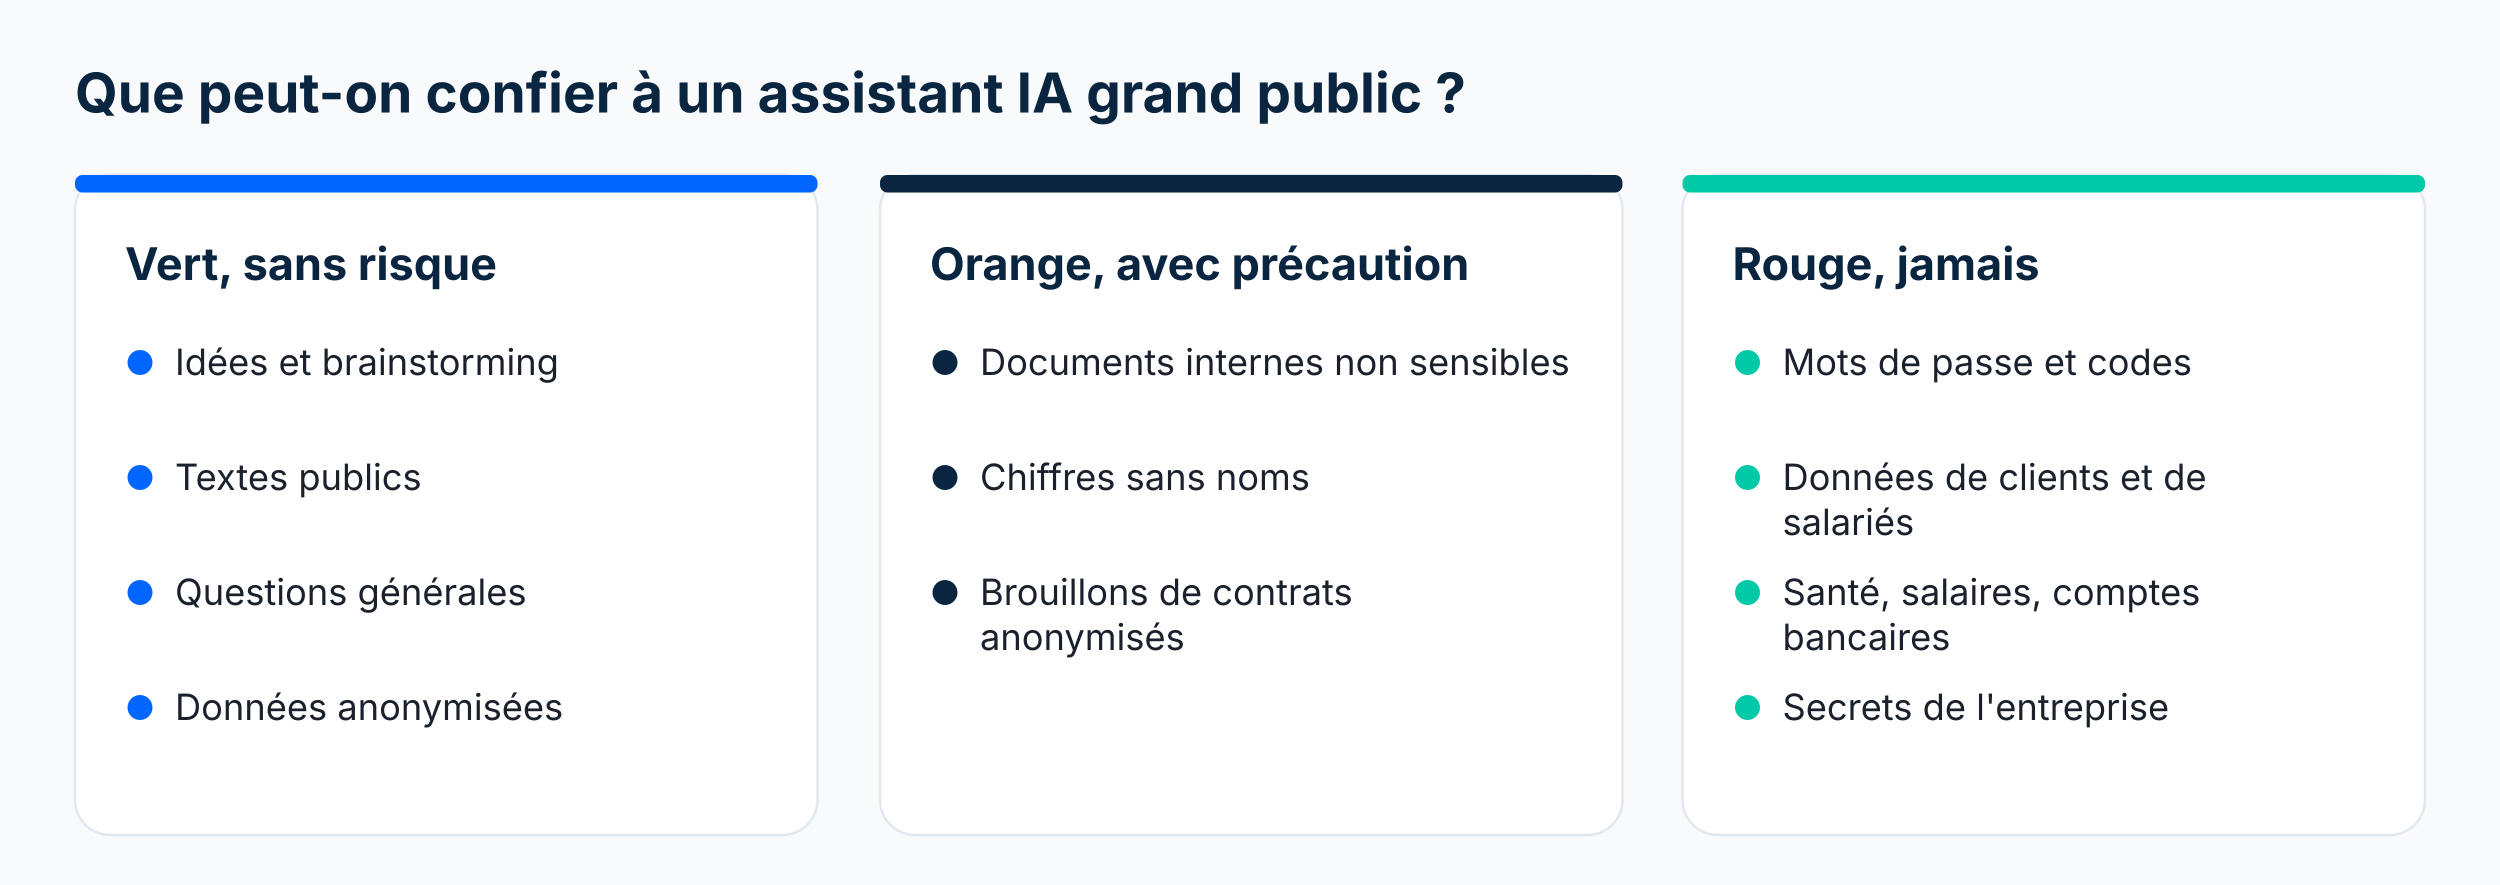
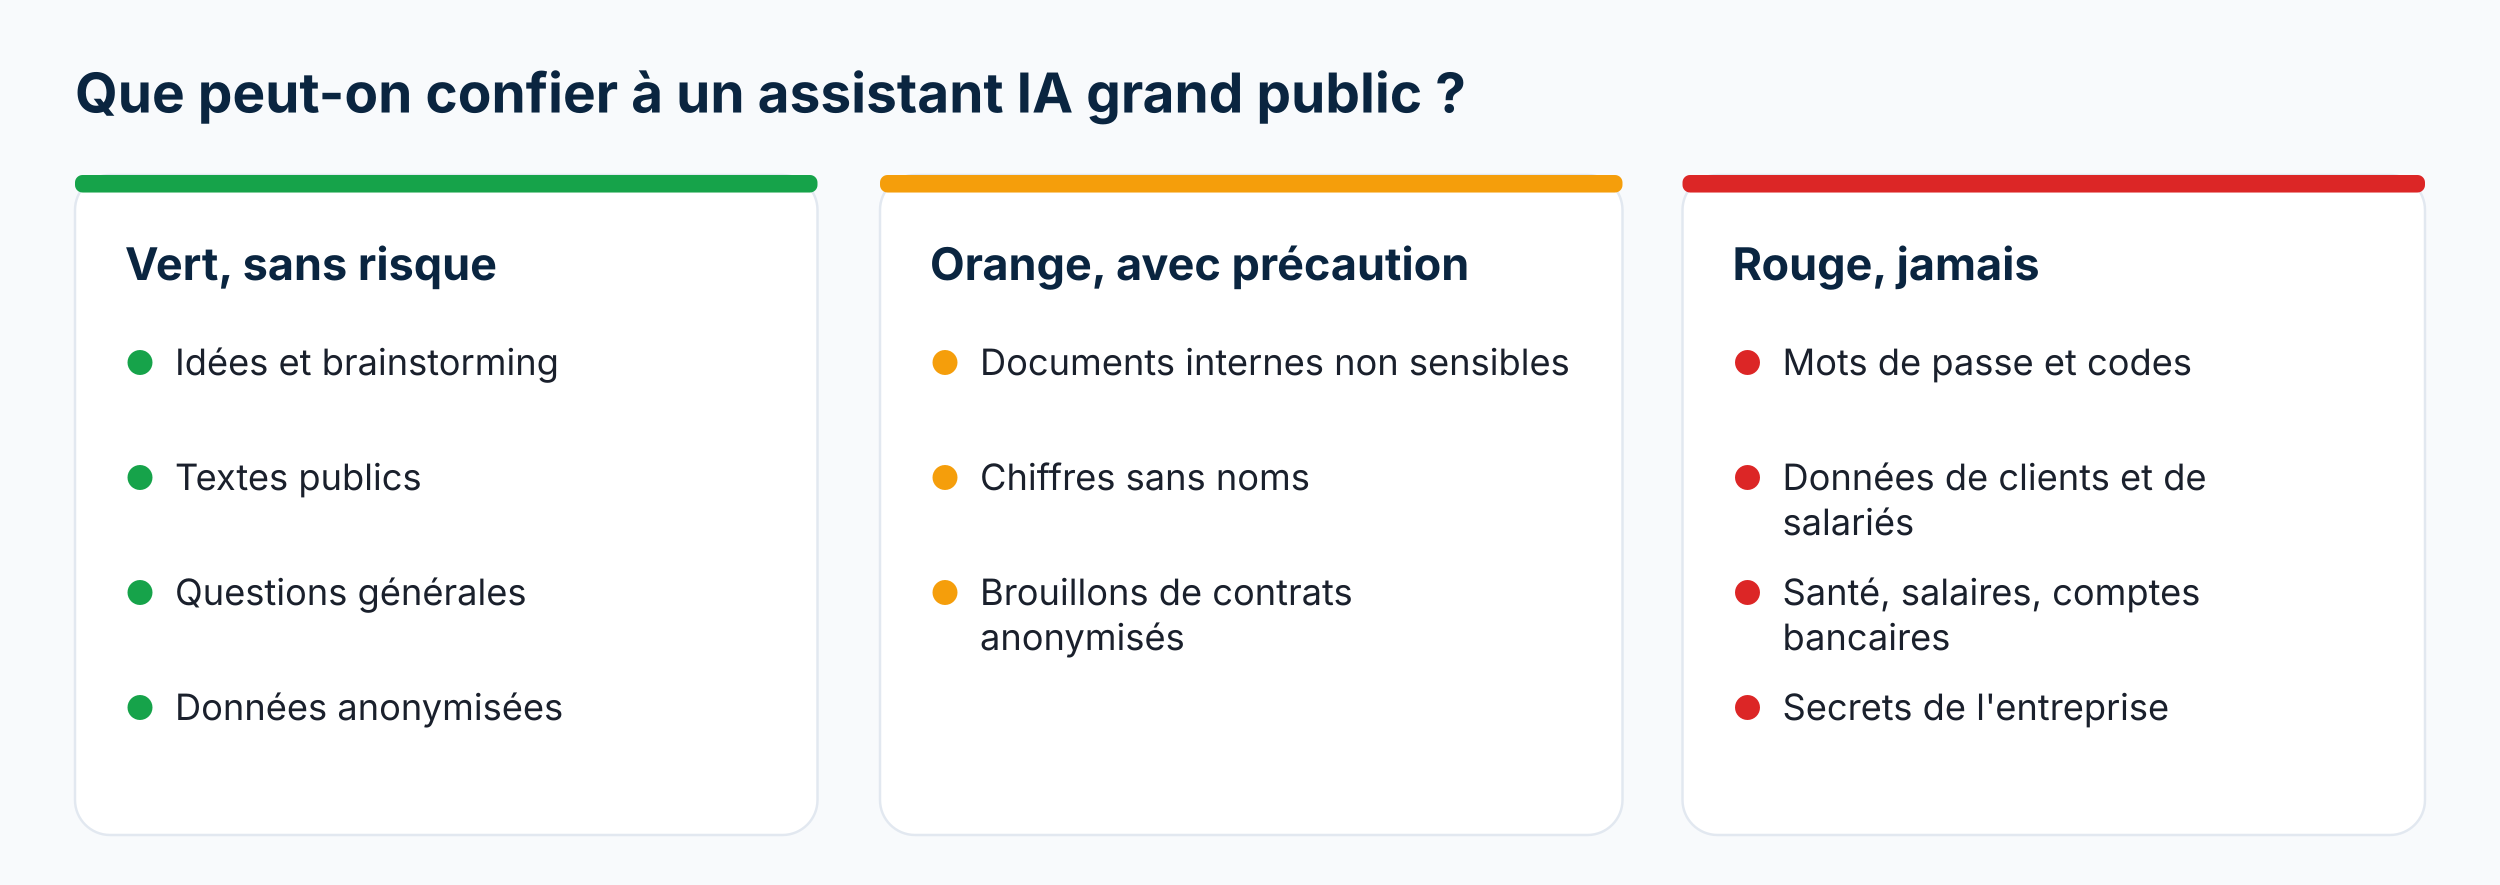
<svg xmlns="http://www.w3.org/2000/svg" viewBox="0 0 1000 354" font-family="Inter, Arial, sans-serif">
  <rect width="1000" height="354" fill="#F8FAFC" />
  <text x="30" y="45" font-family="Plus Jakarta Sans, Inter, Arial, sans-serif" font-size="22" font-weight="700" fill="#0A2540">Que peut-on confier à un assistant IA grand public ?</text>
  <rect x="30" y="70" width="297" height="264" rx="14" fill="#FFFFFF" stroke="#E2E8F0" />
-   <rect x="30" y="70" width="297" height="7" rx="3" fill="#0066FF" />
+   <rect x="30" y="70" width="297" height="7" rx="3" fill="#16A34A" />
  <text x="50" y="112" font-family="Plus Jakarta Sans, Inter, Arial, sans-serif" font-size="18" font-weight="700" fill="#0A2540">Vert, sans risque</text>
-   <circle cx="56" cy="145" r="5" fill="#0066FF" />
+   <circle cx="56" cy="145" r="5" fill="#16A34A" />
  <text x="70" y="150" font-size="14.5" fill="#1A202C">Idées et brainstorming</text>
-   <circle cx="56" cy="191" r="5" fill="#0066FF" />
+   <circle cx="56" cy="191" r="5" fill="#16A34A" />
  <text x="70" y="196" font-size="14.5" fill="#1A202C">Textes publics</text>
-   <circle cx="56" cy="237" r="5" fill="#0066FF" />
+   <circle cx="56" cy="237" r="5" fill="#16A34A" />
  <text x="70" y="242" font-size="14.5" fill="#1A202C">Questions générales</text>
-   <circle cx="56" cy="283" r="5" fill="#0066FF" />
+   <circle cx="56" cy="283" r="5" fill="#16A34A" />
  <text x="70" y="288" font-size="14.5" fill="#1A202C">Données anonymisées</text>
  <rect x="352" y="70" width="297" height="264" rx="14" fill="#FFFFFF" stroke="#E2E8F0" />
-   <rect x="352" y="70" width="297" height="7" rx="3" fill="#0A2540" />
+   <rect x="352" y="70" width="297" height="7" rx="3" fill="#F59E0B" />
  <text x="372" y="112" font-family="Plus Jakarta Sans, Inter, Arial, sans-serif" font-size="18" font-weight="700" fill="#0A2540">Orange, avec précaution</text>
-   <circle cx="378" cy="145" r="5" fill="#0A2540" />
+   <circle cx="378" cy="145" r="5" fill="#F59E0B" />
  <text x="392" y="150" font-size="14.5" fill="#1A202C">Documents internes non sensibles</text>
-   <circle cx="378" cy="191" r="5" fill="#0A2540" />
+   <circle cx="378" cy="191" r="5" fill="#F59E0B" />
  <text x="392" y="196" font-size="14.5" fill="#1A202C">Chiffres sans noms</text>
-   <circle cx="378" cy="237" r="5" fill="#0A2540" />
+   <circle cx="378" cy="237" r="5" fill="#F59E0B" />
  <text x="392" y="242" font-size="14.5" fill="#1A202C">Brouillons de contrats</text>
  <text x="392" y="260" font-size="14.5" fill="#1A202C">anonymisés</text>
  <rect x="673" y="70" width="297" height="264" rx="14" fill="#FFFFFF" stroke="#E2E8F0" />
-   <rect x="673" y="70" width="297" height="7" rx="3" fill="#00C9A7" />
+   <rect x="673" y="70" width="297" height="7" rx="3" fill="#DC2626" />
  <text x="693" y="112" font-family="Plus Jakarta Sans, Inter, Arial, sans-serif" font-size="18" font-weight="700" fill="#0A2540">Rouge, jamais</text>
-   <circle cx="699" cy="145" r="5" fill="#00C9A7" />
+   <circle cx="699" cy="145" r="5" fill="#DC2626" />
  <text x="713" y="150" font-size="14.5" fill="#1A202C">Mots de passe et codes</text>
-   <circle cx="699" cy="191" r="5" fill="#00C9A7" />
+   <circle cx="699" cy="191" r="5" fill="#DC2626" />
  <text x="713" y="196" font-size="14.5" fill="#1A202C">Données de clients et de</text>
  <text x="713" y="214" font-size="14.5" fill="#1A202C">salariés</text>
-   <circle cx="699" cy="237" r="5" fill="#00C9A7" />
+   <circle cx="699" cy="237" r="5" fill="#DC2626" />
  <text x="713" y="242" font-size="14.5" fill="#1A202C">Santé, salaires, comptes</text>
  <text x="713" y="260" font-size="14.5" fill="#1A202C">bancaires</text>
-   <circle cx="699" cy="283" r="5" fill="#00C9A7" />
+   <circle cx="699" cy="283" r="5" fill="#DC2626" />
  <text x="713" y="288" font-size="14.5" fill="#1A202C">Secrets de l'entreprise</text>
</svg>
